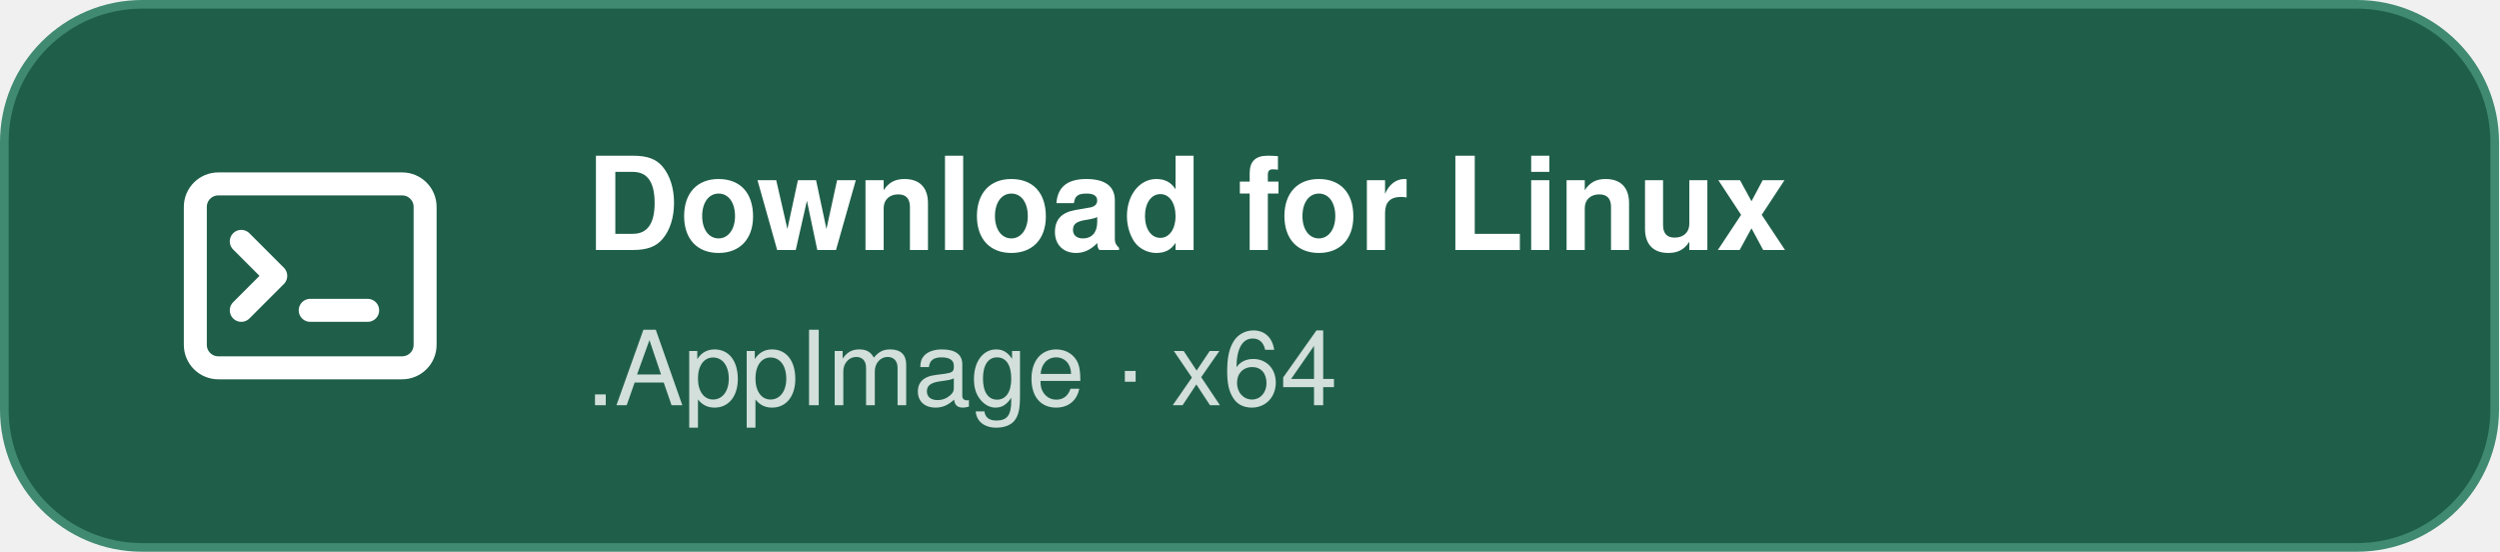
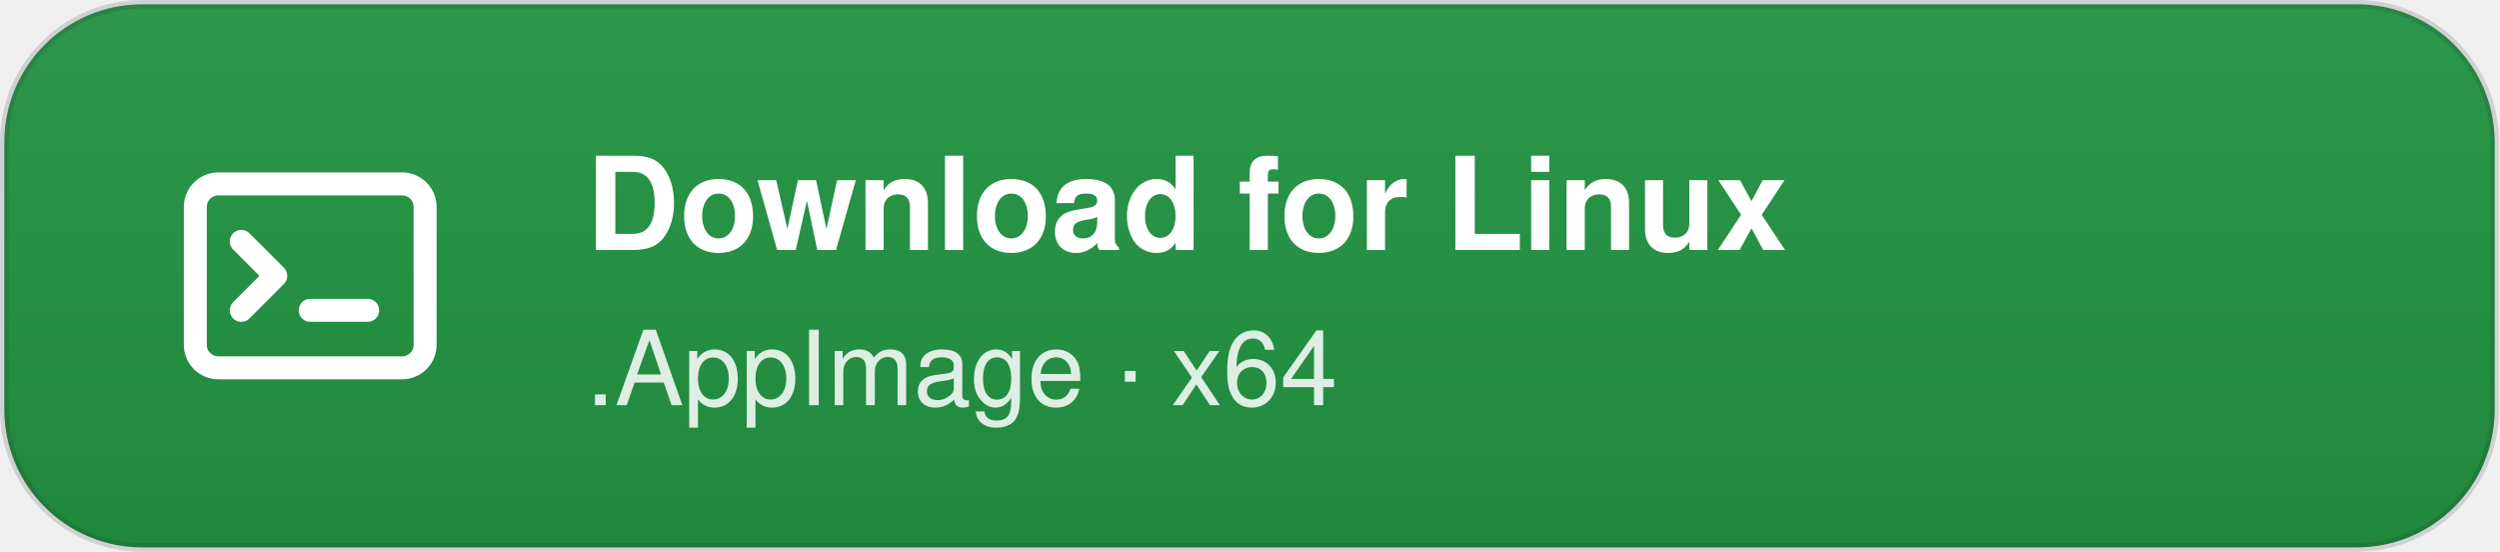
<svg xmlns="http://www.w3.org/2000/svg" width="290" height="64" viewBox="0 0 290 64" role="img" aria-label="Download for Linux">
-   <rect x="0.5" y="0.5" width="289" height="63" rx="16" fill="#1f5f4a" stroke="#3f8a71" stroke-width="1" />
+   <defs>
+     <linearGradient id="g-linux-appimage" x1="0" y1="0" x2="0" y2="1">
+       <stop offset="0" stop-color="#2c974b" />
+       <stop offset="1" stop-color="#1f883d" />
+     </linearGradient>
+   </defs>
+   <rect x="0.5" y="0.5" width="289" height="63" rx="16" fill="url(#g-linux-appimage)" stroke="#1f2328" stroke-opacity="0.15" stroke-width="1" />
  <g transform="translate(20 16) scale(1.3333)" fill="#ffffff" stroke="none">
    <g fill="none" stroke="#ffffff" stroke-width="2" stroke-linecap="round" stroke-linejoin="round">
      <rect x="2" y="4" width="20" height="16" rx="2" />
      <path d="M6 9l3 3-3 3M12 15h5" />
    </g>
  </g>
  <text x="68" y="29" font-family="Segoe UI, Helvetica, Arial, sans-serif" font-size="15" font-weight="700" fill="#ffffff">Download for Linux</text>
-   <text x="68" y="47" font-family="Segoe UI, Helvetica, Arial, sans-serif" font-size="12" fill="#ffffff" fill-opacity="0.8">.AppImage · x64</text>
+   <text x="68" y="47" font-family="Segoe UI, Helvetica, Arial, sans-serif" font-size="12" fill="#ffffff" fill-opacity="0.85">.AppImage · x64</text>
</svg>
